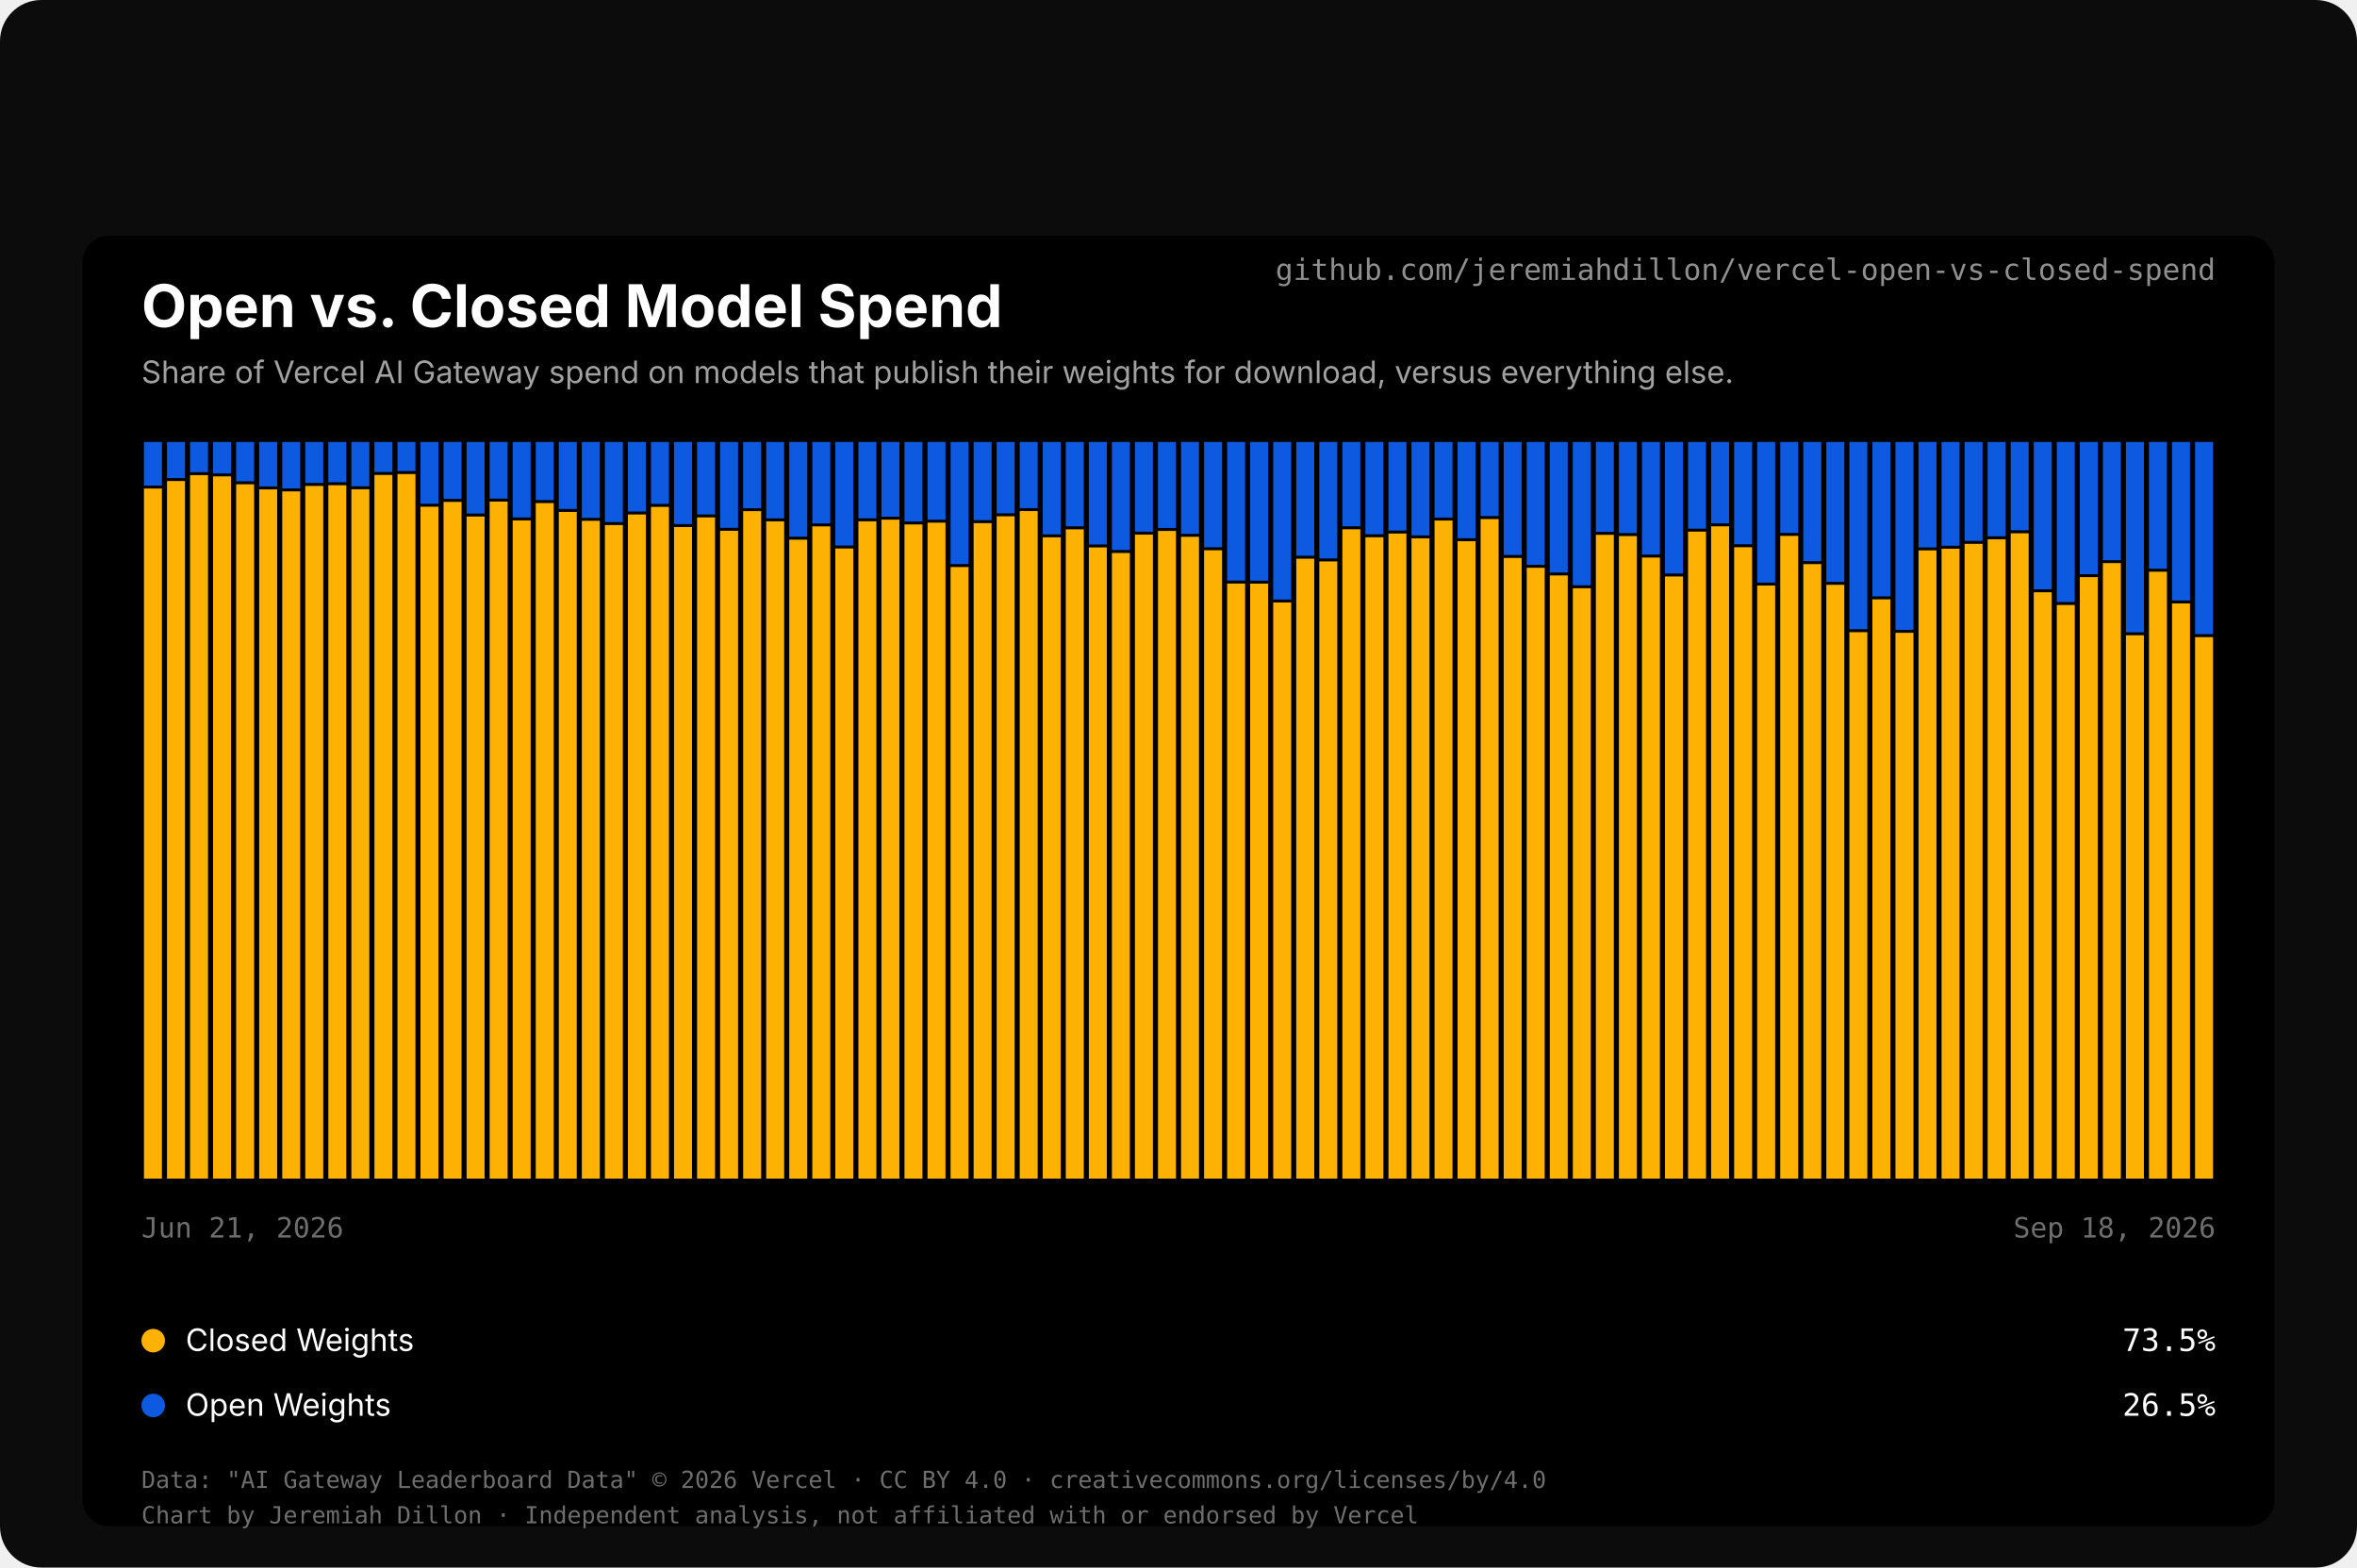
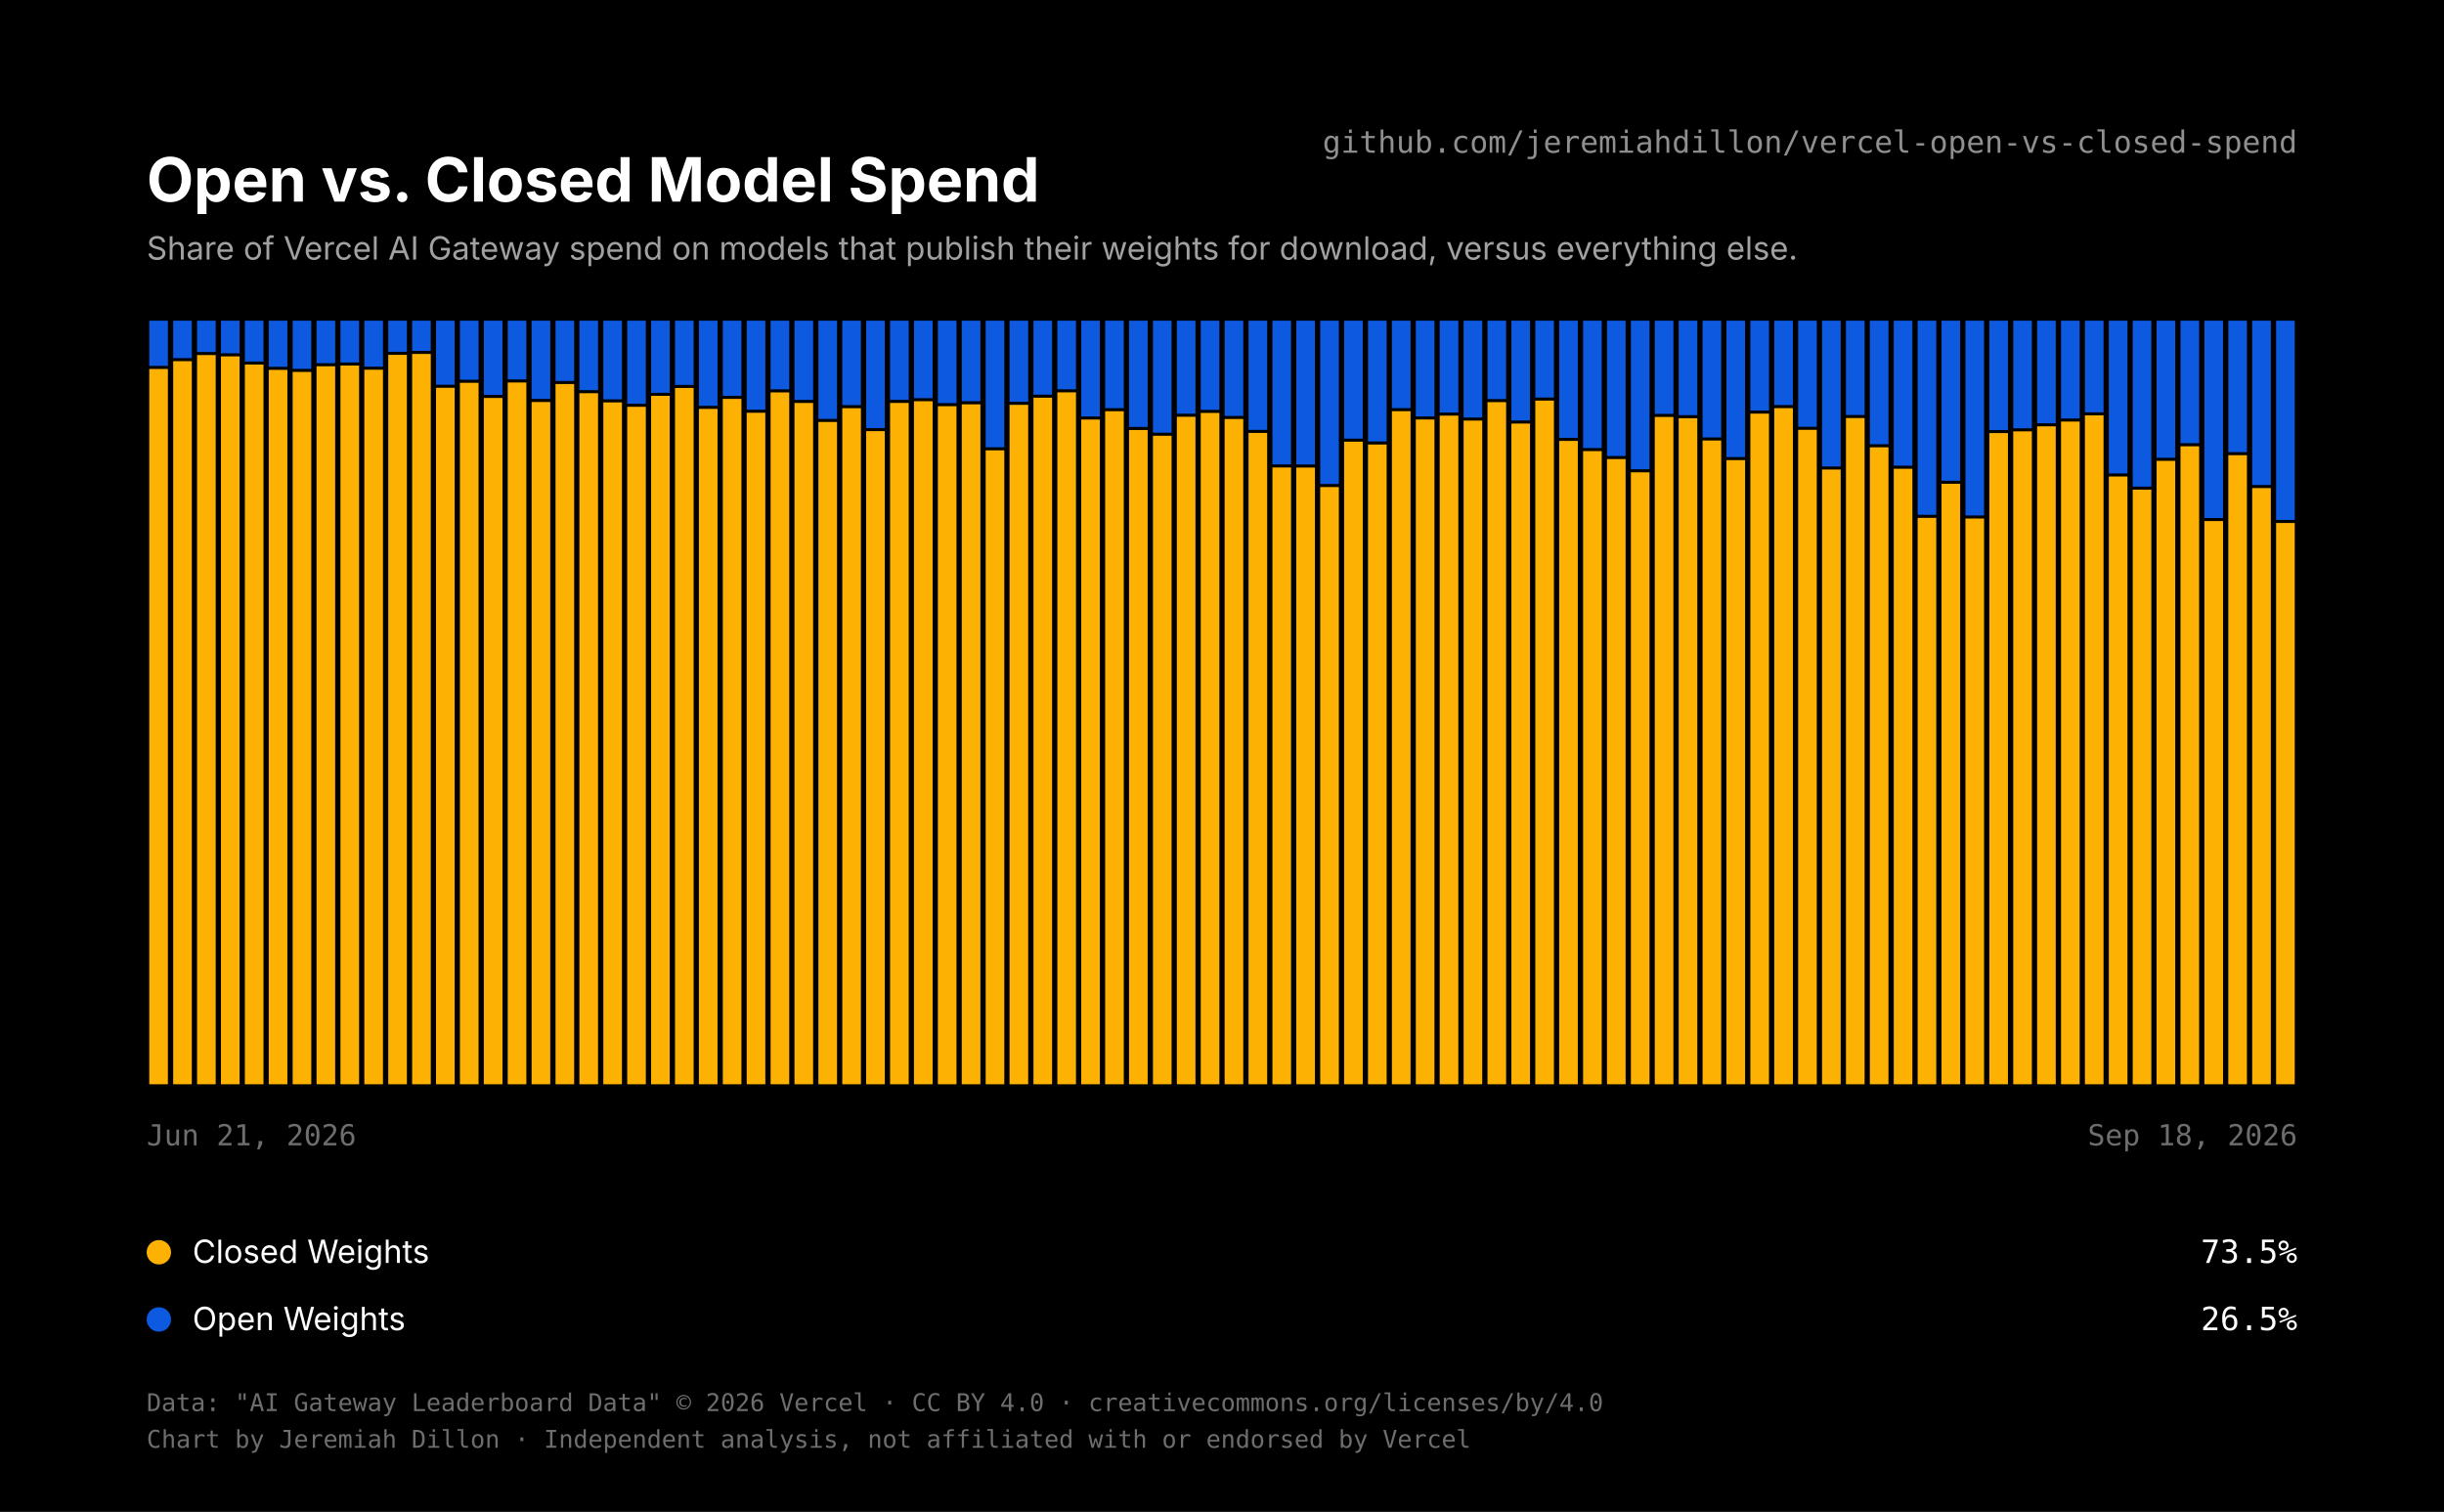
- <svg xmlns="http://www.w3.org/2000/svg" width="1600" height="1064" viewBox="0 0 1600 1064" font-family="Inter, Helvetica, Arial, sans-serif">
-   <rect width="1600" height="1064" rx="28" fill="#0C0C0C" />
-   <rect x="56" y="160" width="1488" height="876" rx="18" fill="#000000" />
-   <text x="96" y="222" font-size="40" font-weight="700" fill="#FFFFFF">Open vs. Closed Model Spend</text>
-   <text x="96" y="260" font-size="21" fill="#A1A1A1">Share of Vercel AI Gateway spend on models that publish their weights for download, versus everything else.</text>
-   <text x="1504" y="190" text-anchor="end" font-family="ui-monospace, Menlo, monospace" font-size="20" fill="#8F8F8F">github.com/jeremiahdillon/vercel-open-vs-closed-spend</text>
-   <rect x="97.72" y="300.00" width="12.20" height="29.59" fill="#0D59E0" />
-   <rect x="97.72" y="331.59" width="12.20" height="468.41" fill="#FDB103" />
-   <rect x="113.37" y="300.00" width="12.20" height="24.50" fill="#0D59E0" />
-   <rect x="113.37" y="326.50" width="12.20" height="473.50" fill="#FDB103" />
-   <rect x="129.01" y="300.00" width="12.20" height="20.50" fill="#0D59E0" />
-   <rect x="129.01" y="322.50" width="12.20" height="477.50" fill="#FDB103" />
-   <rect x="144.65" y="300.00" width="12.20" height="21.35" fill="#0D59E0" />
-   <rect x="144.65" y="323.35" width="12.20" height="476.65" fill="#FDB103" />
-   <rect x="160.30" y="300.00" width="12.20" height="26.72" fill="#0D59E0" />
-   <rect x="160.30" y="328.72" width="12.20" height="471.28" fill="#FDB103" />
-   <rect x="175.94" y="300.00" width="12.20" height="30.19" fill="#0D59E0" />
-   <rect x="175.94" y="332.19" width="12.20" height="467.81" fill="#FDB103" />
-   <rect x="191.59" y="300.00" width="12.20" height="31.54" fill="#0D59E0" />
-   <rect x="191.59" y="333.54" width="12.20" height="466.46" fill="#FDB103" />
-   <rect x="207.23" y="300.00" width="12.20" height="27.83" fill="#0D59E0" />
-   <rect x="207.23" y="329.83" width="12.20" height="470.17" fill="#FDB103" />
-   <rect x="222.88" y="300.00" width="12.20" height="27.35" fill="#0D59E0" />
-   <rect x="222.88" y="329.35" width="12.20" height="470.65" fill="#FDB103" />
-   <rect x="238.52" y="300.00" width="12.20" height="30.09" fill="#0D59E0" />
-   <rect x="238.52" y="332.09" width="12.20" height="467.91" fill="#FDB103" />
-   <rect x="254.17" y="300.00" width="12.20" height="20.37" fill="#0D59E0" />
-   <rect x="254.17" y="322.37" width="12.20" height="477.63" fill="#FDB103" />
-   <rect x="269.81" y="300.00" width="12.20" height="19.77" fill="#0D59E0" />
-   <rect x="269.81" y="321.77" width="12.20" height="478.23" fill="#FDB103" />
-   <rect x="285.45" y="300.00" width="12.20" height="41.93" fill="#0D59E0" />
-   <rect x="285.45" y="343.93" width="12.20" height="456.07" fill="#FDB103" />
-   <rect x="301.10" y="300.00" width="12.20" height="38.66" fill="#0D59E0" />
-   <rect x="301.10" y="340.66" width="12.20" height="459.34" fill="#FDB103" />
-   <rect x="316.74" y="300.00" width="12.20" height="48.59" fill="#0D59E0" />
-   <rect x="316.74" y="350.59" width="12.20" height="449.41" fill="#FDB103" />
-   <rect x="332.39" y="300.00" width="12.20" height="38.45" fill="#0D59E0" />
-   <rect x="332.39" y="340.45" width="12.20" height="459.55" fill="#FDB103" />
-   <rect x="348.03" y="300.00" width="12.20" height="51.24" fill="#0D59E0" />
-   <rect x="348.03" y="353.24" width="12.20" height="446.76" fill="#FDB103" />
-   <rect x="363.68" y="300.00" width="12.20" height="39.46" fill="#0D59E0" />
-   <rect x="363.68" y="341.46" width="12.20" height="458.54" fill="#FDB103" />
-   <rect x="379.32" y="300.00" width="12.20" height="45.48" fill="#0D59E0" />
-   <rect x="379.32" y="347.48" width="12.20" height="452.52" fill="#FDB103" />
-   <rect x="394.97" y="300.00" width="12.20" height="51.50" fill="#0D59E0" />
-   <rect x="394.97" y="353.50" width="12.20" height="446.50" fill="#FDB103" />
-   <rect x="410.61" y="300.00" width="12.20" height="54.38" fill="#0D59E0" />
-   <rect x="410.61" y="356.38" width="12.20" height="443.62" fill="#FDB103" />
-   <rect x="426.25" y="300.00" width="12.20" height="47.21" fill="#0D59E0" />
-   <rect x="426.25" y="349.21" width="12.20" height="450.79" fill="#FDB103" />
-   <rect x="441.90" y="300.00" width="12.20" height="42.05" fill="#0D59E0" />
-   <rect x="441.90" y="344.05" width="12.20" height="455.95" fill="#FDB103" />
-   <rect x="457.54" y="300.00" width="12.20" height="55.74" fill="#0D59E0" />
-   <rect x="457.54" y="357.74" width="12.20" height="442.26" fill="#FDB103" />
-   <rect x="473.19" y="300.00" width="12.20" height="49.20" fill="#0D59E0" />
-   <rect x="473.19" y="351.20" width="12.20" height="448.80" fill="#FDB103" />
-   <rect x="488.83" y="300.00" width="12.20" height="58.28" fill="#0D59E0" />
-   <rect x="488.83" y="360.28" width="12.20" height="439.72" fill="#FDB103" />
-   <rect x="504.48" y="300.00" width="12.20" height="44.95" fill="#0D59E0" />
-   <rect x="504.48" y="346.95" width="12.20" height="453.05" fill="#FDB103" />
-   <rect x="520.12" y="300.00" width="12.20" height="51.87" fill="#0D59E0" />
-   <rect x="520.12" y="353.87" width="12.20" height="446.13" fill="#FDB103" />
-   <rect x="535.77" y="300.00" width="12.20" height="64.31" fill="#0D59E0" />
-   <rect x="535.77" y="366.31" width="12.20" height="433.69" fill="#FDB103" />
-   <rect x="551.41" y="300.00" width="12.20" height="55.29" fill="#0D59E0" />
-   <rect x="551.41" y="357.29" width="12.20" height="442.71" fill="#FDB103" />
-   <rect x="567.05" y="300.00" width="12.20" height="70.31" fill="#0D59E0" />
-   <rect x="567.05" y="372.31" width="12.20" height="427.69" fill="#FDB103" />
-   <rect x="582.70" y="300.00" width="12.20" height="51.84" fill="#0D59E0" />
-   <rect x="582.70" y="353.84" width="12.20" height="446.16" fill="#FDB103" />
-   <rect x="598.34" y="300.00" width="12.20" height="50.73" fill="#0D59E0" />
-   <rect x="598.34" y="352.73" width="12.20" height="447.27" fill="#FDB103" />
-   <rect x="613.99" y="300.00" width="12.20" height="53.98" fill="#0D59E0" />
-   <rect x="613.99" y="355.98" width="12.20" height="444.02" fill="#FDB103" />
-   <rect x="629.63" y="300.00" width="12.20" height="52.76" fill="#0D59E0" />
-   <rect x="629.63" y="354.76" width="12.20" height="445.24" fill="#FDB103" />
-   <rect x="645.28" y="300.00" width="12.20" height="82.89" fill="#0D59E0" />
-   <rect x="645.28" y="384.89" width="12.20" height="415.11" fill="#FDB103" />
-   <rect x="660.92" y="300.00" width="12.20" height="53.09" fill="#0D59E0" />
-   <rect x="660.92" y="355.09" width="12.20" height="444.91" fill="#FDB103" />
-   <rect x="676.57" y="300.00" width="12.20" height="48.43" fill="#0D59E0" />
-   <rect x="676.57" y="350.43" width="12.20" height="449.57" fill="#FDB103" />
-   <rect x="692.21" y="300.00" width="12.20" height="44.92" fill="#0D59E0" />
-   <rect x="692.21" y="346.92" width="12.20" height="453.08" fill="#FDB103" />
-   <rect x="707.85" y="300.00" width="12.20" height="62.71" fill="#0D59E0" />
-   <rect x="707.85" y="364.71" width="12.20" height="435.29" fill="#FDB103" />
-   <rect x="723.50" y="300.00" width="12.20" height="57.28" fill="#0D59E0" />
-   <rect x="723.50" y="359.28" width="12.20" height="440.72" fill="#FDB103" />
-   <rect x="739.14" y="300.00" width="12.20" height="69.57" fill="#0D59E0" />
-   <rect x="739.14" y="371.57" width="12.20" height="428.43" fill="#FDB103" />
-   <rect x="754.79" y="300.00" width="12.20" height="73.34" fill="#0D59E0" />
-   <rect x="754.79" y="375.34" width="12.20" height="424.66" fill="#FDB103" />
-   <rect x="770.43" y="300.00" width="12.20" height="60.90" fill="#0D59E0" />
-   <rect x="770.43" y="362.90" width="12.20" height="437.10" fill="#FDB103" />
-   <rect x="786.08" y="300.00" width="12.20" height="58.39" fill="#0D59E0" />
-   <rect x="786.08" y="360.39" width="12.20" height="439.61" fill="#FDB103" />
-   <rect x="801.72" y="300.00" width="12.20" height="62.36" fill="#0D59E0" />
-   <rect x="801.72" y="364.36" width="12.20" height="435.64" fill="#FDB103" />
-   <rect x="817.37" y="300.00" width="12.20" height="71.49" fill="#0D59E0" />
-   <rect x="817.37" y="373.49" width="12.20" height="426.51" fill="#FDB103" />
-   <rect x="833.01" y="300.00" width="12.20" height="94.10" fill="#0D59E0" />
-   <rect x="833.01" y="396.10" width="12.20" height="403.90" fill="#FDB103" />
-   <rect x="848.65" y="300.00" width="12.20" height="94.16" fill="#0D59E0" />
-   <rect x="848.65" y="396.16" width="12.20" height="403.84" fill="#FDB103" />
-   <rect x="864.30" y="300.00" width="12.20" height="106.93" fill="#0D59E0" />
-   <rect x="864.30" y="408.93" width="12.20" height="391.07" fill="#FDB103" />
-   <rect x="879.94" y="300.00" width="12.20" height="77.23" fill="#0D59E0" />
-   <rect x="879.94" y="379.23" width="12.20" height="420.77" fill="#FDB103" />
-   <rect x="895.59" y="300.00" width="12.20" height="79.08" fill="#0D59E0" />
-   <rect x="895.59" y="381.08" width="12.20" height="418.92" fill="#FDB103" />
-   <rect x="911.23" y="300.00" width="12.20" height="57.25" fill="#0D59E0" />
-   <rect x="911.23" y="359.25" width="12.20" height="440.75" fill="#FDB103" />
-   <rect x="926.88" y="300.00" width="12.20" height="62.68" fill="#0D59E0" />
-   <rect x="926.88" y="364.68" width="12.20" height="435.32" fill="#FDB103" />
-   <rect x="942.52" y="300.00" width="12.20" height="60.15" fill="#0D59E0" />
-   <rect x="942.52" y="362.15" width="12.20" height="437.85" fill="#FDB103" />
-   <rect x="958.17" y="300.00" width="12.20" height="63.40" fill="#0D59E0" />
-   <rect x="958.17" y="365.40" width="12.20" height="434.60" fill="#FDB103" />
-   <rect x="973.81" y="300.00" width="12.20" height="51.33" fill="#0D59E0" />
-   <rect x="973.81" y="353.33" width="12.20" height="446.67" fill="#FDB103" />
-   <rect x="989.45" y="300.00" width="12.20" height="65.35" fill="#0D59E0" />
-   <rect x="989.45" y="367.35" width="12.20" height="432.65" fill="#FDB103" />
-   <rect x="1005.10" y="300.00" width="12.20" height="50.32" fill="#0D59E0" />
-   <rect x="1005.10" y="352.32" width="12.20" height="447.68" fill="#FDB103" />
-   <rect x="1020.74" y="300.00" width="12.20" height="76.72" fill="#0D59E0" />
-   <rect x="1020.74" y="378.72" width="12.20" height="421.28" fill="#FDB103" />
-   <rect x="1036.39" y="300.00" width="12.20" height="83.39" fill="#0D59E0" />
-   <rect x="1036.39" y="385.39" width="12.20" height="414.61" fill="#FDB103" />
-   <rect x="1052.03" y="300.00" width="12.20" height="88.60" fill="#0D59E0" />
-   <rect x="1052.03" y="390.60" width="12.20" height="409.40" fill="#FDB103" />
-   <rect x="1067.68" y="300.00" width="12.20" height="97.28" fill="#0D59E0" />
-   <rect x="1067.68" y="399.28" width="12.20" height="400.72" fill="#FDB103" />
-   <rect x="1083.32" y="300.00" width="12.20" height="61.02" fill="#0D59E0" />
-   <rect x="1083.32" y="363.02" width="12.20" height="436.98" fill="#FDB103" />
-   <rect x="1098.97" y="300.00" width="12.20" height="61.85" fill="#0D59E0" />
-   <rect x="1098.97" y="363.85" width="12.20" height="436.14" fill="#FDB103" />
-   <rect x="1114.61" y="300.00" width="12.20" height="76.45" fill="#0D59E0" />
-   <rect x="1114.61" y="378.45" width="12.20" height="421.55" fill="#FDB103" />
-   <rect x="1130.25" y="300.00" width="12.20" height="89.30" fill="#0D59E0" />
-   <rect x="1130.25" y="391.30" width="12.20" height="408.70" fill="#FDB103" />
-   <rect x="1145.90" y="300.00" width="12.20" height="58.85" fill="#0D59E0" />
-   <rect x="1145.90" y="360.85" width="12.20" height="439.15" fill="#FDB103" />
-   <rect x="1161.54" y="300.00" width="12.20" height="55.25" fill="#0D59E0" />
-   <rect x="1161.54" y="357.25" width="12.20" height="442.75" fill="#FDB103" />
-   <rect x="1177.19" y="300.00" width="12.20" height="69.45" fill="#0D59E0" />
-   <rect x="1177.19" y="371.45" width="12.20" height="428.55" fill="#FDB103" />
-   <rect x="1192.83" y="300.00" width="12.20" height="95.45" fill="#0D59E0" />
-   <rect x="1192.83" y="397.45" width="12.20" height="402.55" fill="#FDB103" />
-   <rect x="1208.48" y="300.00" width="12.20" height="61.73" fill="#0D59E0" />
-   <rect x="1208.48" y="363.73" width="12.20" height="436.27" fill="#FDB103" />
-   <rect x="1224.12" y="300.00" width="12.20" height="80.90" fill="#0D59E0" />
-   <rect x="1224.12" y="382.90" width="12.20" height="417.10" fill="#FDB103" />
-   <rect x="1239.77" y="300.00" width="12.20" height="94.94" fill="#0D59E0" />
-   <rect x="1239.77" y="396.94" width="12.20" height="403.06" fill="#FDB103" />
-   <rect x="1255.41" y="300.00" width="12.20" height="127.10" fill="#0D59E0" />
-   <rect x="1255.41" y="429.10" width="12.20" height="370.90" fill="#FDB103" />
-   <rect x="1271.05" y="300.00" width="12.20" height="104.81" fill="#0D59E0" />
-   <rect x="1271.05" y="406.81" width="12.20" height="393.19" fill="#FDB103" />
-   <rect x="1286.70" y="300.00" width="12.20" height="127.53" fill="#0D59E0" />
-   <rect x="1286.70" y="429.53" width="12.20" height="370.47" fill="#FDB103" />
-   <rect x="1302.34" y="300.00" width="12.20" height="71.58" fill="#0D59E0" />
-   <rect x="1302.34" y="373.58" width="12.20" height="426.42" fill="#FDB103" />
-   <rect x="1317.99" y="300.00" width="12.20" height="70.45" fill="#0D59E0" />
-   <rect x="1317.99" y="372.45" width="12.20" height="427.55" fill="#FDB103" />
-   <rect x="1333.63" y="300.00" width="12.20" height="67.16" fill="#0D59E0" />
-   <rect x="1333.63" y="369.16" width="12.20" height="430.84" fill="#FDB103" />
-   <rect x="1349.28" y="300.00" width="12.20" height="64.04" fill="#0D59E0" />
-   <rect x="1349.28" y="366.04" width="12.20" height="433.96" fill="#FDB103" />
-   <rect x="1364.92" y="300.00" width="12.20" height="59.97" fill="#0D59E0" />
-   <rect x="1364.92" y="361.97" width="12.20" height="438.03" fill="#FDB103" />
-   <rect x="1380.57" y="300.00" width="12.20" height="100.01" fill="#0D59E0" />
-   <rect x="1380.57" y="402.01" width="12.20" height="397.99" fill="#FDB103" />
-   <rect x="1396.21" y="300.00" width="12.20" height="108.64" fill="#0D59E0" />
-   <rect x="1396.21" y="410.64" width="12.20" height="389.36" fill="#FDB103" />
-   <rect x="1411.85" y="300.00" width="12.20" height="89.76" fill="#0D59E0" />
-   <rect x="1411.85" y="391.76" width="12.20" height="408.24" fill="#FDB103" />
-   <rect x="1427.50" y="300.00" width="12.20" height="80.23" fill="#0D59E0" />
-   <rect x="1427.50" y="382.23" width="12.20" height="417.77" fill="#FDB103" />
-   <rect x="1443.14" y="300.00" width="12.20" height="129.19" fill="#0D59E0" />
-   <rect x="1443.14" y="431.19" width="12.20" height="368.81" fill="#FDB103" />
-   <rect x="1458.79" y="300.00" width="12.20" height="86.06" fill="#0D59E0" />
-   <rect x="1458.79" y="388.06" width="12.20" height="411.94" fill="#FDB103" />
-   <rect x="1474.43" y="300.00" width="12.20" height="107.60" fill="#0D59E0" />
-   <rect x="1474.43" y="409.60" width="12.20" height="390.40" fill="#FDB103" />
-   <rect x="1490.08" y="300.00" width="12.20" height="130.46" fill="#0D59E0" />
-   <rect x="1490.08" y="432.46" width="12.20" height="367.54" fill="#FDB103" />
-   <text x="96" y="840" font-family="ui-monospace, Menlo, monospace" font-size="19" fill="#6E6E6E">Jun 21, 2026</text>
-   <text x="1504" y="840" text-anchor="end" font-family="ui-monospace, Menlo, monospace" font-size="19" fill="#6E6E6E">Sep 18, 2026</text>
-   <circle cx="104" cy="910" r="8" fill="#FDB103" />
-   <text x="126" y="917" font-size="21" fill="#FFFFFF">Closed Weights</text>
-   <text x="1504" y="917" text-anchor="end" font-family="ui-monospace, Menlo, monospace" font-size="21" fill="#FFFFFF">73.5%</text>
-   <circle cx="104" cy="954" r="8" fill="#0D59E0" />
-   <text x="126" y="961" font-size="21" fill="#FFFFFF">Open Weights</text>
-   <text x="1504" y="961" text-anchor="end" font-family="ui-monospace, Menlo, monospace" font-size="21" fill="#FFFFFF">26.5%</text>
-   <text x="96" y="1010" font-family="ui-monospace, Menlo, monospace" font-size="16" fill="#6E6E6E">Data: "AI Gateway Leaderboard Data" © 2026 Vercel · CC BY 4.0 · creativecommons.org/licenses/by/4.0</text>
-   <text x="96" y="1034" font-family="ui-monospace, Menlo, monospace" font-size="16" fill="#6E6E6E">Chart by Jeremiah Dillon · Independent analysis, not affiliated with or endorsed by Vercel</text>
+ <svg xmlns="http://www.w3.org/2000/svg" width="1600" height="990" viewBox="0 0 1600 990" font-family="Inter, Helvetica, Arial, sans-serif">
+   <rect width="1600" height="990" fill="#000000" />
+   <text x="96" y="132" font-size="40" font-weight="700" fill="#FFFFFF">Open vs. Closed Model Spend</text>
+   <text x="96" y="170" font-size="21" fill="#A1A1A1">Share of Vercel AI Gateway spend on models that publish their weights for download, versus everything else.</text>
+   <text x="1504" y="100" text-anchor="end" font-family="ui-monospace, Menlo, monospace" font-size="20" fill="#8F8F8F">github.com/jeremiahdillon/vercel-open-vs-closed-spend</text>
+   <rect x="97.72" y="210.00" width="12.20" height="29.59" fill="#0D59E0" />
+   <rect x="97.72" y="241.59" width="12.20" height="468.41" fill="#FDB103" />
+   <rect x="113.37" y="210.00" width="12.20" height="24.50" fill="#0D59E0" />
+   <rect x="113.37" y="236.50" width="12.20" height="473.50" fill="#FDB103" />
+   <rect x="129.01" y="210.00" width="12.20" height="20.50" fill="#0D59E0" />
+   <rect x="129.01" y="232.50" width="12.20" height="477.50" fill="#FDB103" />
+   <rect x="144.65" y="210.00" width="12.20" height="21.35" fill="#0D59E0" />
+   <rect x="144.65" y="233.35" width="12.20" height="476.65" fill="#FDB103" />
+   <rect x="160.30" y="210.00" width="12.20" height="26.72" fill="#0D59E0" />
+   <rect x="160.30" y="238.72" width="12.20" height="471.28" fill="#FDB103" />
+   <rect x="175.94" y="210.00" width="12.20" height="30.19" fill="#0D59E0" />
+   <rect x="175.94" y="242.19" width="12.20" height="467.81" fill="#FDB103" />
+   <rect x="191.59" y="210.00" width="12.20" height="31.54" fill="#0D59E0" />
+   <rect x="191.59" y="243.54" width="12.20" height="466.46" fill="#FDB103" />
+   <rect x="207.23" y="210.00" width="12.20" height="27.83" fill="#0D59E0" />
+   <rect x="207.23" y="239.83" width="12.20" height="470.17" fill="#FDB103" />
+   <rect x="222.88" y="210.00" width="12.20" height="27.35" fill="#0D59E0" />
+   <rect x="222.88" y="239.35" width="12.20" height="470.65" fill="#FDB103" />
+   <rect x="238.52" y="210.00" width="12.20" height="30.09" fill="#0D59E0" />
+   <rect x="238.52" y="242.09" width="12.20" height="467.91" fill="#FDB103" />
+   <rect x="254.17" y="210.00" width="12.20" height="20.37" fill="#0D59E0" />
+   <rect x="254.17" y="232.37" width="12.20" height="477.63" fill="#FDB103" />
+   <rect x="269.81" y="210.00" width="12.20" height="19.77" fill="#0D59E0" />
+   <rect x="269.81" y="231.77" width="12.20" height="478.23" fill="#FDB103" />
+   <rect x="285.45" y="210.00" width="12.20" height="41.93" fill="#0D59E0" />
+   <rect x="285.45" y="253.93" width="12.20" height="456.07" fill="#FDB103" />
+   <rect x="301.10" y="210.00" width="12.20" height="38.66" fill="#0D59E0" />
+   <rect x="301.10" y="250.66" width="12.20" height="459.34" fill="#FDB103" />
+   <rect x="316.74" y="210.00" width="12.20" height="48.59" fill="#0D59E0" />
+   <rect x="316.74" y="260.59" width="12.20" height="449.41" fill="#FDB103" />
+   <rect x="332.39" y="210.00" width="12.20" height="38.45" fill="#0D59E0" />
+   <rect x="332.39" y="250.45" width="12.20" height="459.55" fill="#FDB103" />
+   <rect x="348.03" y="210.00" width="12.20" height="51.24" fill="#0D59E0" />
+   <rect x="348.03" y="263.24" width="12.20" height="446.76" fill="#FDB103" />
+   <rect x="363.68" y="210.00" width="12.20" height="39.46" fill="#0D59E0" />
+   <rect x="363.68" y="251.46" width="12.20" height="458.54" fill="#FDB103" />
+   <rect x="379.32" y="210.00" width="12.20" height="45.48" fill="#0D59E0" />
+   <rect x="379.32" y="257.48" width="12.20" height="452.52" fill="#FDB103" />
+   <rect x="394.97" y="210.00" width="12.20" height="51.50" fill="#0D59E0" />
+   <rect x="394.97" y="263.50" width="12.20" height="446.50" fill="#FDB103" />
+   <rect x="410.61" y="210.00" width="12.20" height="54.38" fill="#0D59E0" />
+   <rect x="410.61" y="266.38" width="12.20" height="443.62" fill="#FDB103" />
+   <rect x="426.25" y="210.00" width="12.20" height="47.21" fill="#0D59E0" />
+   <rect x="426.25" y="259.21" width="12.20" height="450.79" fill="#FDB103" />
+   <rect x="441.90" y="210.00" width="12.20" height="42.05" fill="#0D59E0" />
+   <rect x="441.90" y="254.05" width="12.20" height="455.95" fill="#FDB103" />
+   <rect x="457.54" y="210.00" width="12.20" height="55.74" fill="#0D59E0" />
+   <rect x="457.54" y="267.74" width="12.20" height="442.26" fill="#FDB103" />
+   <rect x="473.19" y="210.00" width="12.20" height="49.20" fill="#0D59E0" />
+   <rect x="473.19" y="261.20" width="12.20" height="448.80" fill="#FDB103" />
+   <rect x="488.83" y="210.00" width="12.20" height="58.28" fill="#0D59E0" />
+   <rect x="488.83" y="270.28" width="12.20" height="439.72" fill="#FDB103" />
+   <rect x="504.48" y="210.00" width="12.20" height="44.95" fill="#0D59E0" />
+   <rect x="504.48" y="256.95" width="12.20" height="453.05" fill="#FDB103" />
+   <rect x="520.12" y="210.00" width="12.20" height="51.87" fill="#0D59E0" />
+   <rect x="520.12" y="263.87" width="12.20" height="446.13" fill="#FDB103" />
+   <rect x="535.77" y="210.00" width="12.20" height="64.31" fill="#0D59E0" />
+   <rect x="535.77" y="276.31" width="12.20" height="433.69" fill="#FDB103" />
+   <rect x="551.41" y="210.00" width="12.20" height="55.29" fill="#0D59E0" />
+   <rect x="551.41" y="267.29" width="12.20" height="442.71" fill="#FDB103" />
+   <rect x="567.05" y="210.00" width="12.20" height="70.31" fill="#0D59E0" />
+   <rect x="567.05" y="282.31" width="12.20" height="427.69" fill="#FDB103" />
+   <rect x="582.70" y="210.00" width="12.20" height="51.84" fill="#0D59E0" />
+   <rect x="582.70" y="263.84" width="12.20" height="446.16" fill="#FDB103" />
+   <rect x="598.34" y="210.00" width="12.20" height="50.73" fill="#0D59E0" />
+   <rect x="598.34" y="262.73" width="12.20" height="447.27" fill="#FDB103" />
+   <rect x="613.99" y="210.00" width="12.20" height="53.98" fill="#0D59E0" />
+   <rect x="613.99" y="265.98" width="12.20" height="444.02" fill="#FDB103" />
+   <rect x="629.63" y="210.00" width="12.20" height="52.76" fill="#0D59E0" />
+   <rect x="629.63" y="264.76" width="12.20" height="445.24" fill="#FDB103" />
+   <rect x="645.28" y="210.00" width="12.20" height="82.89" fill="#0D59E0" />
+   <rect x="645.28" y="294.89" width="12.20" height="415.11" fill="#FDB103" />
+   <rect x="660.92" y="210.00" width="12.20" height="53.09" fill="#0D59E0" />
+   <rect x="660.92" y="265.09" width="12.20" height="444.91" fill="#FDB103" />
+   <rect x="676.57" y="210.00" width="12.20" height="48.43" fill="#0D59E0" />
+   <rect x="676.57" y="260.43" width="12.20" height="449.57" fill="#FDB103" />
+   <rect x="692.21" y="210.00" width="12.20" height="44.92" fill="#0D59E0" />
+   <rect x="692.21" y="256.92" width="12.20" height="453.08" fill="#FDB103" />
+   <rect x="707.85" y="210.00" width="12.20" height="62.71" fill="#0D59E0" />
+   <rect x="707.85" y="274.71" width="12.20" height="435.29" fill="#FDB103" />
+   <rect x="723.50" y="210.00" width="12.20" height="57.28" fill="#0D59E0" />
+   <rect x="723.50" y="269.28" width="12.20" height="440.72" fill="#FDB103" />
+   <rect x="739.14" y="210.00" width="12.20" height="69.57" fill="#0D59E0" />
+   <rect x="739.14" y="281.57" width="12.20" height="428.43" fill="#FDB103" />
+   <rect x="754.79" y="210.00" width="12.20" height="73.34" fill="#0D59E0" />
+   <rect x="754.79" y="285.34" width="12.20" height="424.66" fill="#FDB103" />
+   <rect x="770.43" y="210.00" width="12.20" height="60.90" fill="#0D59E0" />
+   <rect x="770.43" y="272.90" width="12.20" height="437.10" fill="#FDB103" />
+   <rect x="786.08" y="210.00" width="12.20" height="58.39" fill="#0D59E0" />
+   <rect x="786.08" y="270.39" width="12.20" height="439.61" fill="#FDB103" />
+   <rect x="801.72" y="210.00" width="12.20" height="62.36" fill="#0D59E0" />
+   <rect x="801.72" y="274.36" width="12.20" height="435.64" fill="#FDB103" />
+   <rect x="817.37" y="210.00" width="12.20" height="71.49" fill="#0D59E0" />
+   <rect x="817.37" y="283.49" width="12.20" height="426.51" fill="#FDB103" />
+   <rect x="833.01" y="210.00" width="12.20" height="94.10" fill="#0D59E0" />
+   <rect x="833.01" y="306.10" width="12.20" height="403.90" fill="#FDB103" />
+   <rect x="848.65" y="210.00" width="12.20" height="94.16" fill="#0D59E0" />
+   <rect x="848.65" y="306.16" width="12.20" height="403.84" fill="#FDB103" />
+   <rect x="864.30" y="210.00" width="12.20" height="106.93" fill="#0D59E0" />
+   <rect x="864.30" y="318.93" width="12.20" height="391.07" fill="#FDB103" />
+   <rect x="879.94" y="210.00" width="12.20" height="77.23" fill="#0D59E0" />
+   <rect x="879.94" y="289.23" width="12.20" height="420.77" fill="#FDB103" />
+   <rect x="895.59" y="210.00" width="12.20" height="79.08" fill="#0D59E0" />
+   <rect x="895.59" y="291.08" width="12.20" height="418.92" fill="#FDB103" />
+   <rect x="911.23" y="210.00" width="12.20" height="57.25" fill="#0D59E0" />
+   <rect x="911.23" y="269.25" width="12.20" height="440.75" fill="#FDB103" />
+   <rect x="926.88" y="210.00" width="12.20" height="62.68" fill="#0D59E0" />
+   <rect x="926.88" y="274.68" width="12.20" height="435.32" fill="#FDB103" />
+   <rect x="942.52" y="210.00" width="12.20" height="60.15" fill="#0D59E0" />
+   <rect x="942.52" y="272.15" width="12.20" height="437.85" fill="#FDB103" />
+   <rect x="958.17" y="210.00" width="12.20" height="63.40" fill="#0D59E0" />
+   <rect x="958.17" y="275.40" width="12.20" height="434.60" fill="#FDB103" />
+   <rect x="973.81" y="210.00" width="12.20" height="51.33" fill="#0D59E0" />
+   <rect x="973.81" y="263.33" width="12.20" height="446.67" fill="#FDB103" />
+   <rect x="989.45" y="210.00" width="12.20" height="65.35" fill="#0D59E0" />
+   <rect x="989.45" y="277.35" width="12.20" height="432.65" fill="#FDB103" />
+   <rect x="1005.10" y="210.00" width="12.20" height="50.32" fill="#0D59E0" />
+   <rect x="1005.10" y="262.32" width="12.20" height="447.68" fill="#FDB103" />
+   <rect x="1020.74" y="210.00" width="12.20" height="76.72" fill="#0D59E0" />
+   <rect x="1020.74" y="288.72" width="12.20" height="421.28" fill="#FDB103" />
+   <rect x="1036.39" y="210.00" width="12.20" height="83.39" fill="#0D59E0" />
+   <rect x="1036.39" y="295.39" width="12.20" height="414.61" fill="#FDB103" />
+   <rect x="1052.03" y="210.00" width="12.20" height="88.60" fill="#0D59E0" />
+   <rect x="1052.03" y="300.60" width="12.20" height="409.40" fill="#FDB103" />
+   <rect x="1067.68" y="210.00" width="12.20" height="97.28" fill="#0D59E0" />
+   <rect x="1067.68" y="309.28" width="12.20" height="400.72" fill="#FDB103" />
+   <rect x="1083.32" y="210.00" width="12.20" height="61.02" fill="#0D59E0" />
+   <rect x="1083.32" y="273.02" width="12.20" height="436.98" fill="#FDB103" />
+   <rect x="1098.97" y="210.00" width="12.20" height="61.85" fill="#0D59E0" />
+   <rect x="1098.97" y="273.85" width="12.20" height="436.14" fill="#FDB103" />
+   <rect x="1114.61" y="210.00" width="12.20" height="76.45" fill="#0D59E0" />
+   <rect x="1114.61" y="288.45" width="12.20" height="421.55" fill="#FDB103" />
+   <rect x="1130.25" y="210.00" width="12.20" height="89.30" fill="#0D59E0" />
+   <rect x="1130.25" y="301.30" width="12.20" height="408.70" fill="#FDB103" />
+   <rect x="1145.90" y="210.00" width="12.20" height="58.85" fill="#0D59E0" />
+   <rect x="1145.90" y="270.85" width="12.20" height="439.15" fill="#FDB103" />
+   <rect x="1161.54" y="210.00" width="12.20" height="55.25" fill="#0D59E0" />
+   <rect x="1161.54" y="267.25" width="12.20" height="442.75" fill="#FDB103" />
+   <rect x="1177.19" y="210.00" width="12.20" height="69.45" fill="#0D59E0" />
+   <rect x="1177.19" y="281.45" width="12.20" height="428.55" fill="#FDB103" />
+   <rect x="1192.83" y="210.00" width="12.20" height="95.45" fill="#0D59E0" />
+   <rect x="1192.83" y="307.45" width="12.20" height="402.55" fill="#FDB103" />
+   <rect x="1208.48" y="210.00" width="12.20" height="61.73" fill="#0D59E0" />
+   <rect x="1208.48" y="273.73" width="12.20" height="436.27" fill="#FDB103" />
+   <rect x="1224.12" y="210.00" width="12.20" height="80.90" fill="#0D59E0" />
+   <rect x="1224.12" y="292.90" width="12.20" height="417.10" fill="#FDB103" />
+   <rect x="1239.77" y="210.00" width="12.20" height="94.94" fill="#0D59E0" />
+   <rect x="1239.77" y="306.94" width="12.20" height="403.06" fill="#FDB103" />
+   <rect x="1255.41" y="210.00" width="12.20" height="127.10" fill="#0D59E0" />
+   <rect x="1255.41" y="339.10" width="12.20" height="370.90" fill="#FDB103" />
+   <rect x="1271.05" y="210.00" width="12.20" height="104.81" fill="#0D59E0" />
+   <rect x="1271.05" y="316.81" width="12.20" height="393.19" fill="#FDB103" />
+   <rect x="1286.70" y="210.00" width="12.20" height="127.53" fill="#0D59E0" />
+   <rect x="1286.70" y="339.53" width="12.20" height="370.47" fill="#FDB103" />
+   <rect x="1302.34" y="210.00" width="12.20" height="71.58" fill="#0D59E0" />
+   <rect x="1302.34" y="283.58" width="12.20" height="426.42" fill="#FDB103" />
+   <rect x="1317.99" y="210.00" width="12.20" height="70.45" fill="#0D59E0" />
+   <rect x="1317.99" y="282.45" width="12.20" height="427.55" fill="#FDB103" />
+   <rect x="1333.63" y="210.00" width="12.20" height="67.16" fill="#0D59E0" />
+   <rect x="1333.63" y="279.16" width="12.20" height="430.84" fill="#FDB103" />
+   <rect x="1349.28" y="210.00" width="12.20" height="64.04" fill="#0D59E0" />
+   <rect x="1349.28" y="276.04" width="12.20" height="433.96" fill="#FDB103" />
+   <rect x="1364.92" y="210.00" width="12.20" height="59.97" fill="#0D59E0" />
+   <rect x="1364.92" y="271.97" width="12.20" height="438.03" fill="#FDB103" />
+   <rect x="1380.57" y="210.00" width="12.20" height="100.01" fill="#0D59E0" />
+   <rect x="1380.57" y="312.01" width="12.20" height="397.99" fill="#FDB103" />
+   <rect x="1396.21" y="210.00" width="12.20" height="108.64" fill="#0D59E0" />
+   <rect x="1396.21" y="320.64" width="12.20" height="389.36" fill="#FDB103" />
+   <rect x="1411.85" y="210.00" width="12.20" height="89.76" fill="#0D59E0" />
+   <rect x="1411.85" y="301.76" width="12.20" height="408.24" fill="#FDB103" />
+   <rect x="1427.50" y="210.00" width="12.20" height="80.23" fill="#0D59E0" />
+   <rect x="1427.50" y="292.23" width="12.20" height="417.77" fill="#FDB103" />
+   <rect x="1443.14" y="210.00" width="12.20" height="129.19" fill="#0D59E0" />
+   <rect x="1443.14" y="341.19" width="12.20" height="368.81" fill="#FDB103" />
+   <rect x="1458.79" y="210.00" width="12.20" height="86.06" fill="#0D59E0" />
+   <rect x="1458.79" y="298.06" width="12.20" height="411.94" fill="#FDB103" />
+   <rect x="1474.43" y="210.00" width="12.20" height="107.60" fill="#0D59E0" />
+   <rect x="1474.43" y="319.60" width="12.20" height="390.40" fill="#FDB103" />
+   <rect x="1490.08" y="210.00" width="12.20" height="130.46" fill="#0D59E0" />
+   <rect x="1490.08" y="342.46" width="12.20" height="367.54" fill="#FDB103" />
+   <text x="96" y="750" font-family="ui-monospace, Menlo, monospace" font-size="19" fill="#6E6E6E">Jun 21, 2026</text>
+   <text x="1504" y="750" text-anchor="end" font-family="ui-monospace, Menlo, monospace" font-size="19" fill="#6E6E6E">Sep 18, 2026</text>
+   <circle cx="104" cy="820" r="8" fill="#FDB103" />
+   <text x="126" y="827" font-size="21" fill="#FFFFFF">Closed Weights</text>
+   <text x="1504" y="827" text-anchor="end" font-family="ui-monospace, Menlo, monospace" font-size="21" fill="#FFFFFF">73.5%</text>
+   <circle cx="104" cy="864" r="8" fill="#0D59E0" />
+   <text x="126" y="871" font-size="21" fill="#FFFFFF">Open Weights</text>
+   <text x="1504" y="871" text-anchor="end" font-family="ui-monospace, Menlo, monospace" font-size="21" fill="#FFFFFF">26.5%</text>
+   <text x="96" y="924" font-family="ui-monospace, Menlo, monospace" font-size="16" fill="#6E6E6E">Data: "AI Gateway Leaderboard Data" © 2026 Vercel · CC BY 4.0 · creativecommons.org/licenses/by/4.0</text>
+   <text x="96" y="948" font-family="ui-monospace, Menlo, monospace" font-size="16" fill="#6E6E6E">Chart by Jeremiah Dillon · Independent analysis, not affiliated with or endorsed by Vercel</text>
</svg>
